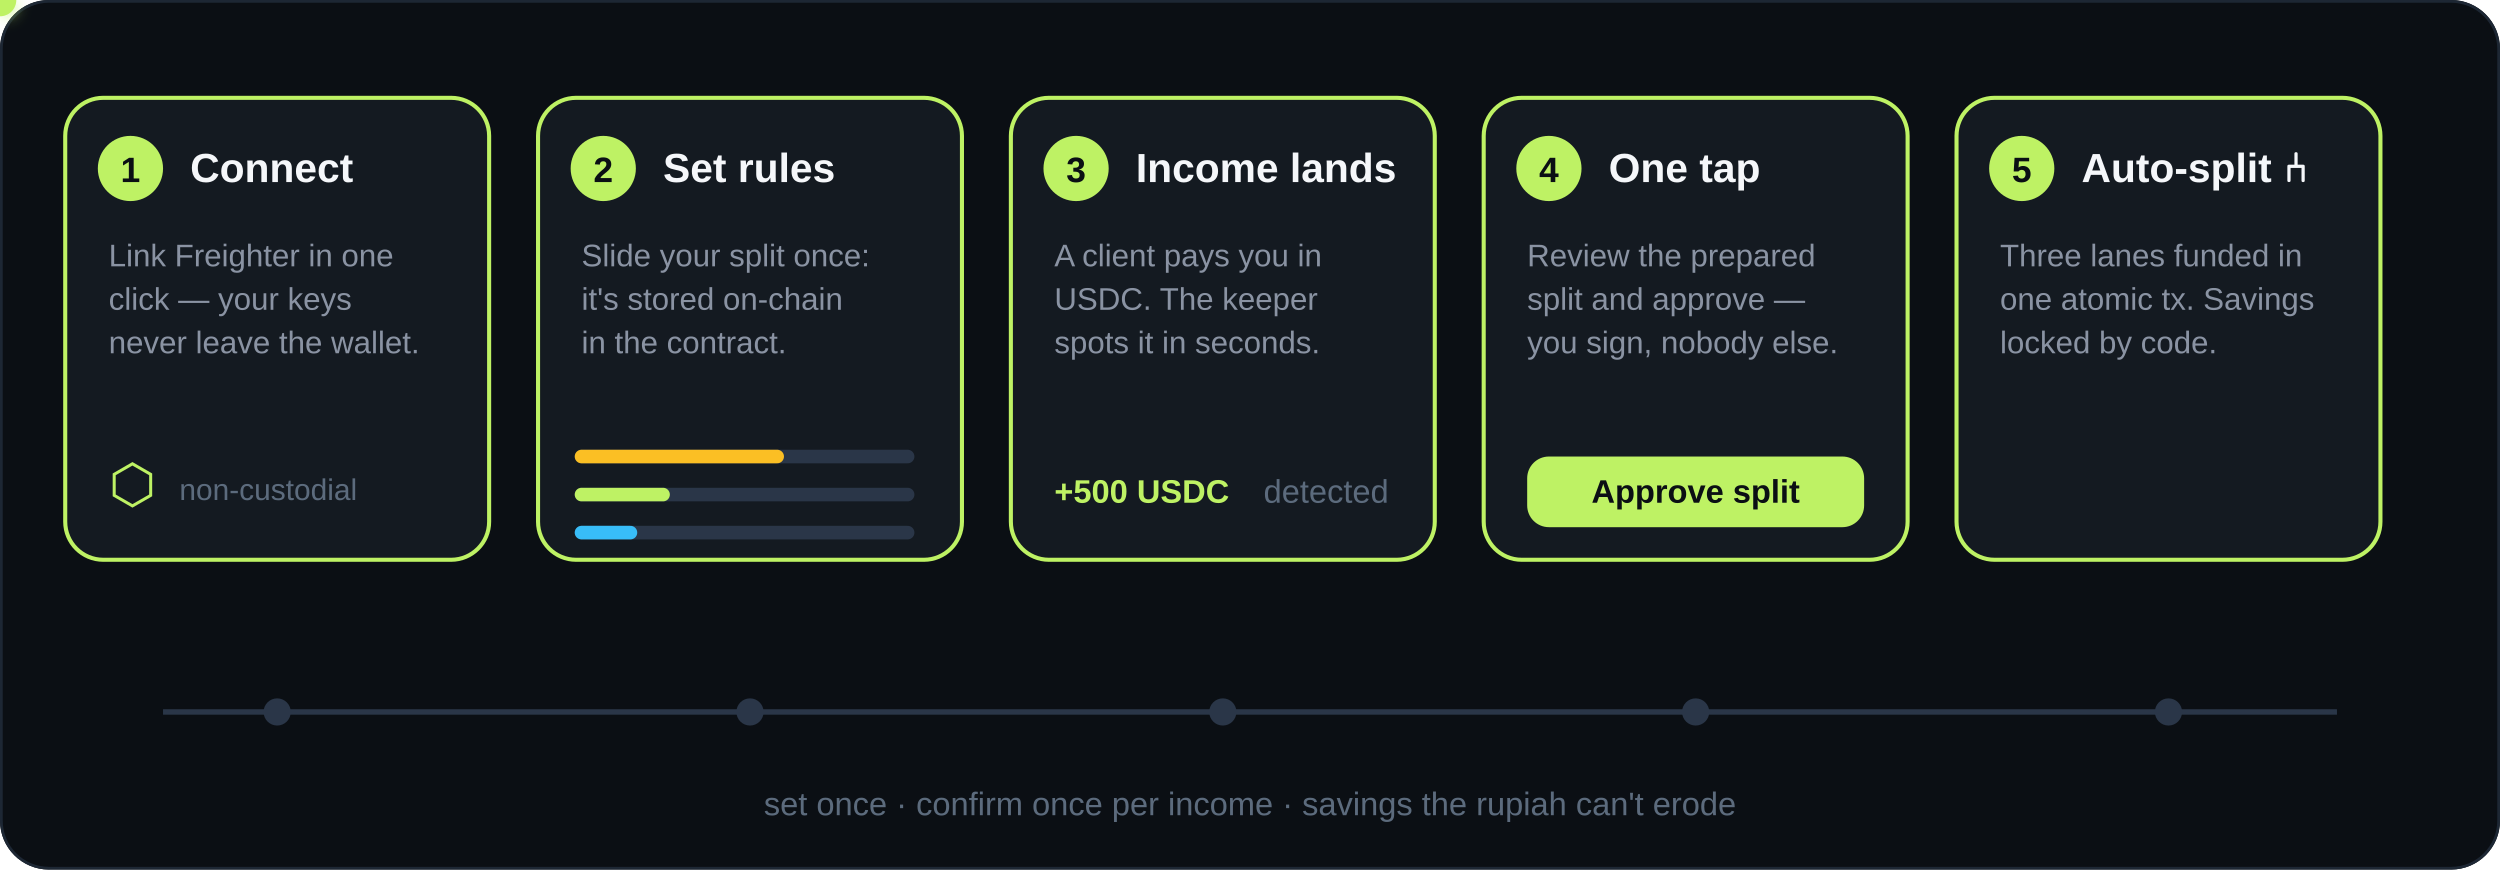
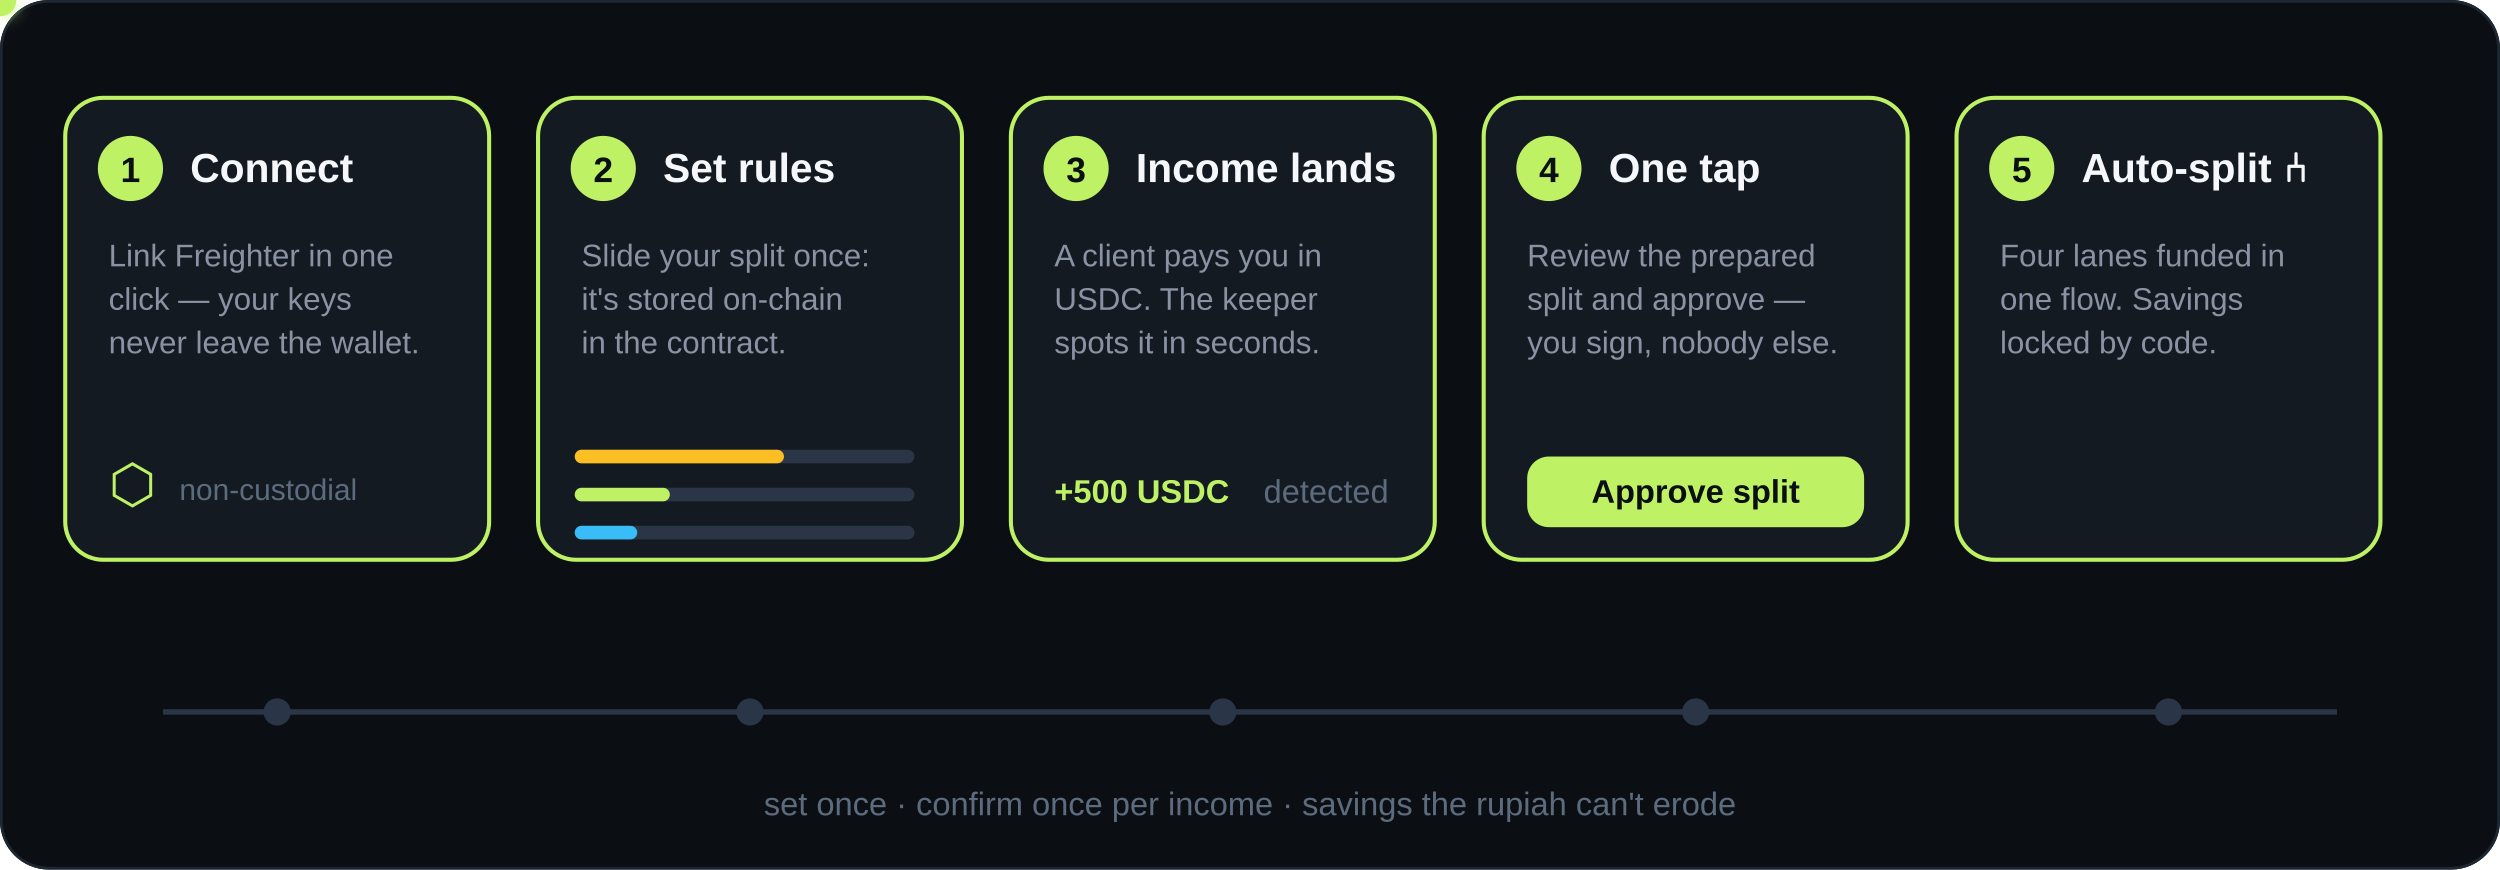
<svg xmlns="http://www.w3.org/2000/svg" width="920" height="320" viewBox="0 0 920 320" font-family="'Segoe UI', 'Helvetica Neue', Arial, sans-serif">
  <defs>
    <filter id="g2" x="-80%" y="-80%" width="260%" height="260%">
      <feGaussianBlur stdDeviation="3" result="b" />
      <feMerge>
        <feMergeNode in="b" />
        <feMergeNode in="SourceGraphic" />
      </feMerge>
    </filter>
    <path id="rail" d="M 60,262 H 860" />
  </defs>
  <rect width="920" height="320" rx="18" fill="#0B0F14" />
  <rect x="0.5" y="0.5" width="919" height="319" rx="17.5" fill="none" stroke="#1d2734" />
  <g>
    <rect x="24" y="36" width="156" height="170" rx="14" fill="#141A21" stroke="#BEF264" stroke-width="1.5">
-       <animate attributeName="stroke-opacity" values="1;1;0.15;0.15" keyTimes="0;0.19;0.21;1" dur="15s" repeatCount="indefinite" />
+       <animate attributeName="stroke-opacity" calcMode="discrete" values="0.15;1;0.15" keyTimes="0;0.06;0.26" dur="15s" repeatCount="indefinite" />
    </rect>
    <circle cx="48" cy="62" r="12" fill="#BEF264">
-       <animate attributeName="fill-opacity" values="1;1;0.25;0.25" keyTimes="0;0.19;0.21;1" dur="15s" repeatCount="indefinite" />
+       <animate attributeName="fill-opacity" calcMode="discrete" values="0.25;1;0.25" keyTimes="0;0.06;0.26" dur="15s" repeatCount="indefinite" />
    </circle>
    <text x="48" y="67" font-size="13" font-weight="700" fill="#0B0F14" text-anchor="middle">1</text>
    <text x="70" y="67" font-size="15" font-weight="700" fill="#F5F7FA">Connect</text>
    <text x="40" y="98" font-size="11.5" fill="#8A93A3">
      <tspan x="40" dy="0">Link Freighter in one</tspan>
      <tspan x="40" dy="16">click — your keys</tspan>
      <tspan x="40" dy="16">never leave the wallet.</tspan>
    </text>
    <text x="40" y="185" font-size="20" fill="#BEF264">⬡</text>
    <text x="66" y="184" font-size="11" fill="#5c6b7d">non-custodial</text>
  </g>
  <g>
    <rect x="198" y="36" width="156" height="170" rx="14" fill="#141A21" stroke="#BEF264" stroke-width="1.5">
-       <animate attributeName="stroke-opacity" values="0.15;0.15;1;1;0.15;0.15" keyTimes="0;0.19;0.21;0.39;0.41;1" dur="15s" repeatCount="indefinite" />
+       <animate attributeName="stroke-opacity" calcMode="discrete" values="0.15;1;0.15" keyTimes="0;0.26;0.46" dur="15s" repeatCount="indefinite" />
    </rect>
    <circle cx="222" cy="62" r="12" fill="#BEF264">
-       <animate attributeName="fill-opacity" values="0.25;0.25;1;1;0.25;0.25" keyTimes="0;0.19;0.21;0.39;0.41;1" dur="15s" repeatCount="indefinite" />
+       <animate attributeName="fill-opacity" calcMode="discrete" values="0.25;1;0.25" keyTimes="0;0.26;0.46" dur="15s" repeatCount="indefinite" />
    </circle>
    <text x="222" y="67" font-size="13" font-weight="700" fill="#0B0F14" text-anchor="middle">2</text>
    <text x="244" y="67" font-size="15" font-weight="700" fill="#F5F7FA">Set rules</text>
    <text x="214" y="98" font-size="11.5" fill="#8A93A3">
      <tspan x="214" dy="0">Slide your split once:</tspan>
      <tspan x="214" dy="16">it's stored on-chain</tspan>
      <tspan x="214" dy="16">in the contract.</tspan>
    </text>
    <g stroke-linecap="round">
      <line x1="214" y1="168" x2="334" y2="168" stroke="#2a3648" stroke-width="5" />
      <line x1="214" y1="168" x2="286" y2="168" stroke="#FBBF24" stroke-width="5" />
      <line x1="214" y1="182" x2="334" y2="182" stroke="#2a3648" stroke-width="5" />
      <line x1="214" y1="182" x2="244" y2="182" stroke="#BEF264" stroke-width="5" />
      <line x1="214" y1="196" x2="334" y2="196" stroke="#2a3648" stroke-width="5" />
      <line x1="214" y1="196" x2="232" y2="196" stroke="#38BDF8" stroke-width="5" />
    </g>
  </g>
  <g>
    <rect x="372" y="36" width="156" height="170" rx="14" fill="#141A21" stroke="#BEF264" stroke-width="1.5">
-       <animate attributeName="stroke-opacity" values="0.15;0.15;1;1;0.15;0.15" keyTimes="0;0.39;0.41;0.59;0.61;1" dur="15s" repeatCount="indefinite" />
+       <animate attributeName="stroke-opacity" calcMode="discrete" values="0.15;1;0.15" keyTimes="0;0.46;0.66" dur="15s" repeatCount="indefinite" />
    </rect>
    <circle cx="396" cy="62" r="12" fill="#BEF264">
-       <animate attributeName="fill-opacity" values="0.25;0.25;1;1;0.25;0.25" keyTimes="0;0.39;0.41;0.59;0.61;1" dur="15s" repeatCount="indefinite" />
+       <animate attributeName="fill-opacity" calcMode="discrete" values="0.25;1;0.25" keyTimes="0;0.46;0.66" dur="15s" repeatCount="indefinite" />
    </circle>
    <text x="396" y="67" font-size="13" font-weight="700" fill="#0B0F14" text-anchor="middle">3</text>
    <text x="418" y="67" font-size="15" font-weight="700" fill="#F5F7FA">Income lands</text>
    <text x="388" y="98" font-size="11.5" fill="#8A93A3">
      <tspan x="388" dy="0">A client pays you in</tspan>
      <tspan x="388" dy="16">USDC. The keeper</tspan>
      <tspan x="388" dy="16">spots it in seconds.</tspan>
    </text>
    <g font-size="12">
      <text x="388" y="185" fill="#BEF264" font-weight="700">+500 USDC</text>
      <text x="465" y="185" fill="#5c6b7d">detected</text>
    </g>
  </g>
  <g>
    <rect x="546" y="36" width="156" height="170" rx="14" fill="#141A21" stroke="#BEF264" stroke-width="1.5">
-       <animate attributeName="stroke-opacity" values="0.15;0.15;1;1;0.15;0.15" keyTimes="0;0.59;0.61;0.79;0.81;1" dur="15s" repeatCount="indefinite" />
+       <animate attributeName="stroke-opacity" calcMode="discrete" values="0.15;1;0.15" keyTimes="0;0.66;0.86" dur="15s" repeatCount="indefinite" />
    </rect>
    <circle cx="570" cy="62" r="12" fill="#BEF264">
-       <animate attributeName="fill-opacity" values="0.25;0.25;1;1;0.25;0.25" keyTimes="0;0.59;0.61;0.79;0.81;1" dur="15s" repeatCount="indefinite" />
+       <animate attributeName="fill-opacity" calcMode="discrete" values="0.25;1;0.25" keyTimes="0;0.66;0.86" dur="15s" repeatCount="indefinite" />
    </circle>
    <text x="570" y="67" font-size="13" font-weight="700" fill="#0B0F14" text-anchor="middle">4</text>
    <text x="592" y="67" font-size="15" font-weight="700" fill="#F5F7FA">One tap</text>
    <text x="562" y="98" font-size="11.5" fill="#8A93A3">
      <tspan x="562" dy="0">Review the prepared</tspan>
      <tspan x="562" dy="16">split and approve —</tspan>
      <tspan x="562" dy="16">you sign, nobody else.</tspan>
    </text>
    <rect x="562" y="168" width="124" height="26" rx="8" fill="#BEF264">
-       <animate attributeName="fill-opacity" values="0.3;0.3;1;1;0.3;0.3" keyTimes="0;0.59;0.61;0.79;0.81;1" dur="15s" repeatCount="indefinite" />
+       <animate attributeName="fill-opacity" calcMode="discrete" values="0.3;1;0.3" keyTimes="0;0.66;0.86" dur="15s" repeatCount="indefinite" />
    </rect>
    <text x="624" y="185" font-size="12" font-weight="700" fill="#0B0F14" text-anchor="middle">Approve split</text>
  </g>
  <g>
    <rect x="720" y="36" width="156" height="170" rx="14" fill="#141A21" stroke="#BEF264" stroke-width="1.5">
-       <animate attributeName="stroke-opacity" values="0.15;0.15;1;1;0.15" keyTimes="0;0.79;0.81;0.99;1" dur="15s" repeatCount="indefinite" />
+       <animate attributeName="stroke-opacity" calcMode="discrete" values="0.15;1" keyTimes="0;0.86" dur="15s" repeatCount="indefinite" />
    </rect>
    <circle cx="744" cy="62" r="12" fill="#BEF264">
-       <animate attributeName="fill-opacity" values="0.25;0.25;1;1;0.25" keyTimes="0;0.79;0.81;0.99;1" dur="15s" repeatCount="indefinite" />
+       <animate attributeName="fill-opacity" calcMode="discrete" values="0.25;1" keyTimes="0;0.86" dur="15s" repeatCount="indefinite" />
    </circle>
    <text x="744" y="67" font-size="13" font-weight="700" fill="#0B0F14" text-anchor="middle">5</text>
    <text x="766" y="67" font-size="15" font-weight="700" fill="#F5F7FA">Auto-split ⑃</text>
    <text x="736" y="98" font-size="11.5" fill="#8A93A3">
-       <tspan x="736" dy="0">Three lanes funded in</tspan>
-       <tspan x="736" dy="16">one atomic tx. Savings</tspan>
+       <tspan x="736" dy="0">Four lanes funded in</tspan>
+       <tspan x="736" dy="16">one flow. Savings</tspan>
      <tspan x="736" dy="16">locked by code.</tspan>
    </text>
    <g>
      <rect x="736" y="164" width="0" height="8" rx="4" fill="#FBBF24">
-         <animate attributeName="width" values="0;0;120;120;0" keyTimes="0;0.81;0.9;0.99;1" dur="15s" repeatCount="indefinite" />
+         <animate attributeName="width" values="0;0;120;120" keyTimes="0;0.86;0.92;1" dur="15s" repeatCount="indefinite" />
      </rect>
      <rect x="736" y="178" width="0" height="8" rx="4" fill="#BEF264">
-         <animate attributeName="width" values="0;0;50;50;0" keyTimes="0;0.83;0.92;0.99;1" dur="15s" repeatCount="indefinite" />
+         <animate attributeName="width" values="0;0;50;50" keyTimes="0;0.88;0.94;1" dur="15s" repeatCount="indefinite" />
      </rect>
      <rect x="736" y="192" width="0" height="8" rx="4" fill="#38BDF8">
-         <animate attributeName="width" values="0;0;30;30;0" keyTimes="0;0.85;0.94;0.99;1" dur="15s" repeatCount="indefinite" />
+         <animate attributeName="width" values="0;0;30;30" keyTimes="0;0.90;0.96;1" dur="15s" repeatCount="indefinite" />
      </rect>
    </g>
  </g>
  <use href="#rail" stroke="#2a3648" stroke-width="2" />
  <g fill="#2a3648">
-     <circle cx="102" cy="262" r="5" />
-     <circle cx="276" cy="262" r="5" />
-     <circle cx="450" cy="262" r="5" />
-     <circle cx="624" cy="262" r="5" />
-     <circle cx="798" cy="262" r="5" />
+     <circle cx="102" cy="262" r="5">
+       <animate attributeName="fill" calcMode="discrete" values="#2a3648;#BEF264" keyTimes="0;0.06" dur="15s" repeatCount="indefinite" />
+     </circle>
+     <circle cx="276" cy="262" r="5">
+       <animate attributeName="fill" calcMode="discrete" values="#2a3648;#BEF264" keyTimes="0;0.26" dur="15s" repeatCount="indefinite" />
+     </circle>
+     <circle cx="450" cy="262" r="5">
+       <animate attributeName="fill" calcMode="discrete" values="#2a3648;#BEF264" keyTimes="0;0.46" dur="15s" repeatCount="indefinite" />
+     </circle>
+     <circle cx="624" cy="262" r="5">
+       <animate attributeName="fill" calcMode="discrete" values="#2a3648;#BEF264" keyTimes="0;0.66" dur="15s" repeatCount="indefinite" />
+     </circle>
+     <circle cx="798" cy="262" r="5">
+       <animate attributeName="fill" calcMode="discrete" values="#2a3648;#BEF264" keyTimes="0;0.86" dur="15s" repeatCount="indefinite" />
+     </circle>
  </g>
  <circle r="6" fill="#BEF264" filter="url(#g2)">
-     <animateMotion dur="15s" repeatCount="indefinite" calcMode="linear">
+     <animateMotion dur="15s" repeatCount="indefinite" calcMode="linear" keyPoints="0;0.052;0.052;0.27;0.27;0.487;0.487;0.705;0.705;0.922;0.922;1" keyTimes="0;0.06;0.16;0.26;0.36;0.46;0.56;0.66;0.76;0.86;0.96;1">
      <mpath href="#rail" />
    </animateMotion>
  </circle>
  <text x="460" y="300" font-size="12" fill="#5c6b7d" text-anchor="middle">set once · confirm once per income · savings the rupiah can't erode</text>
</svg>
